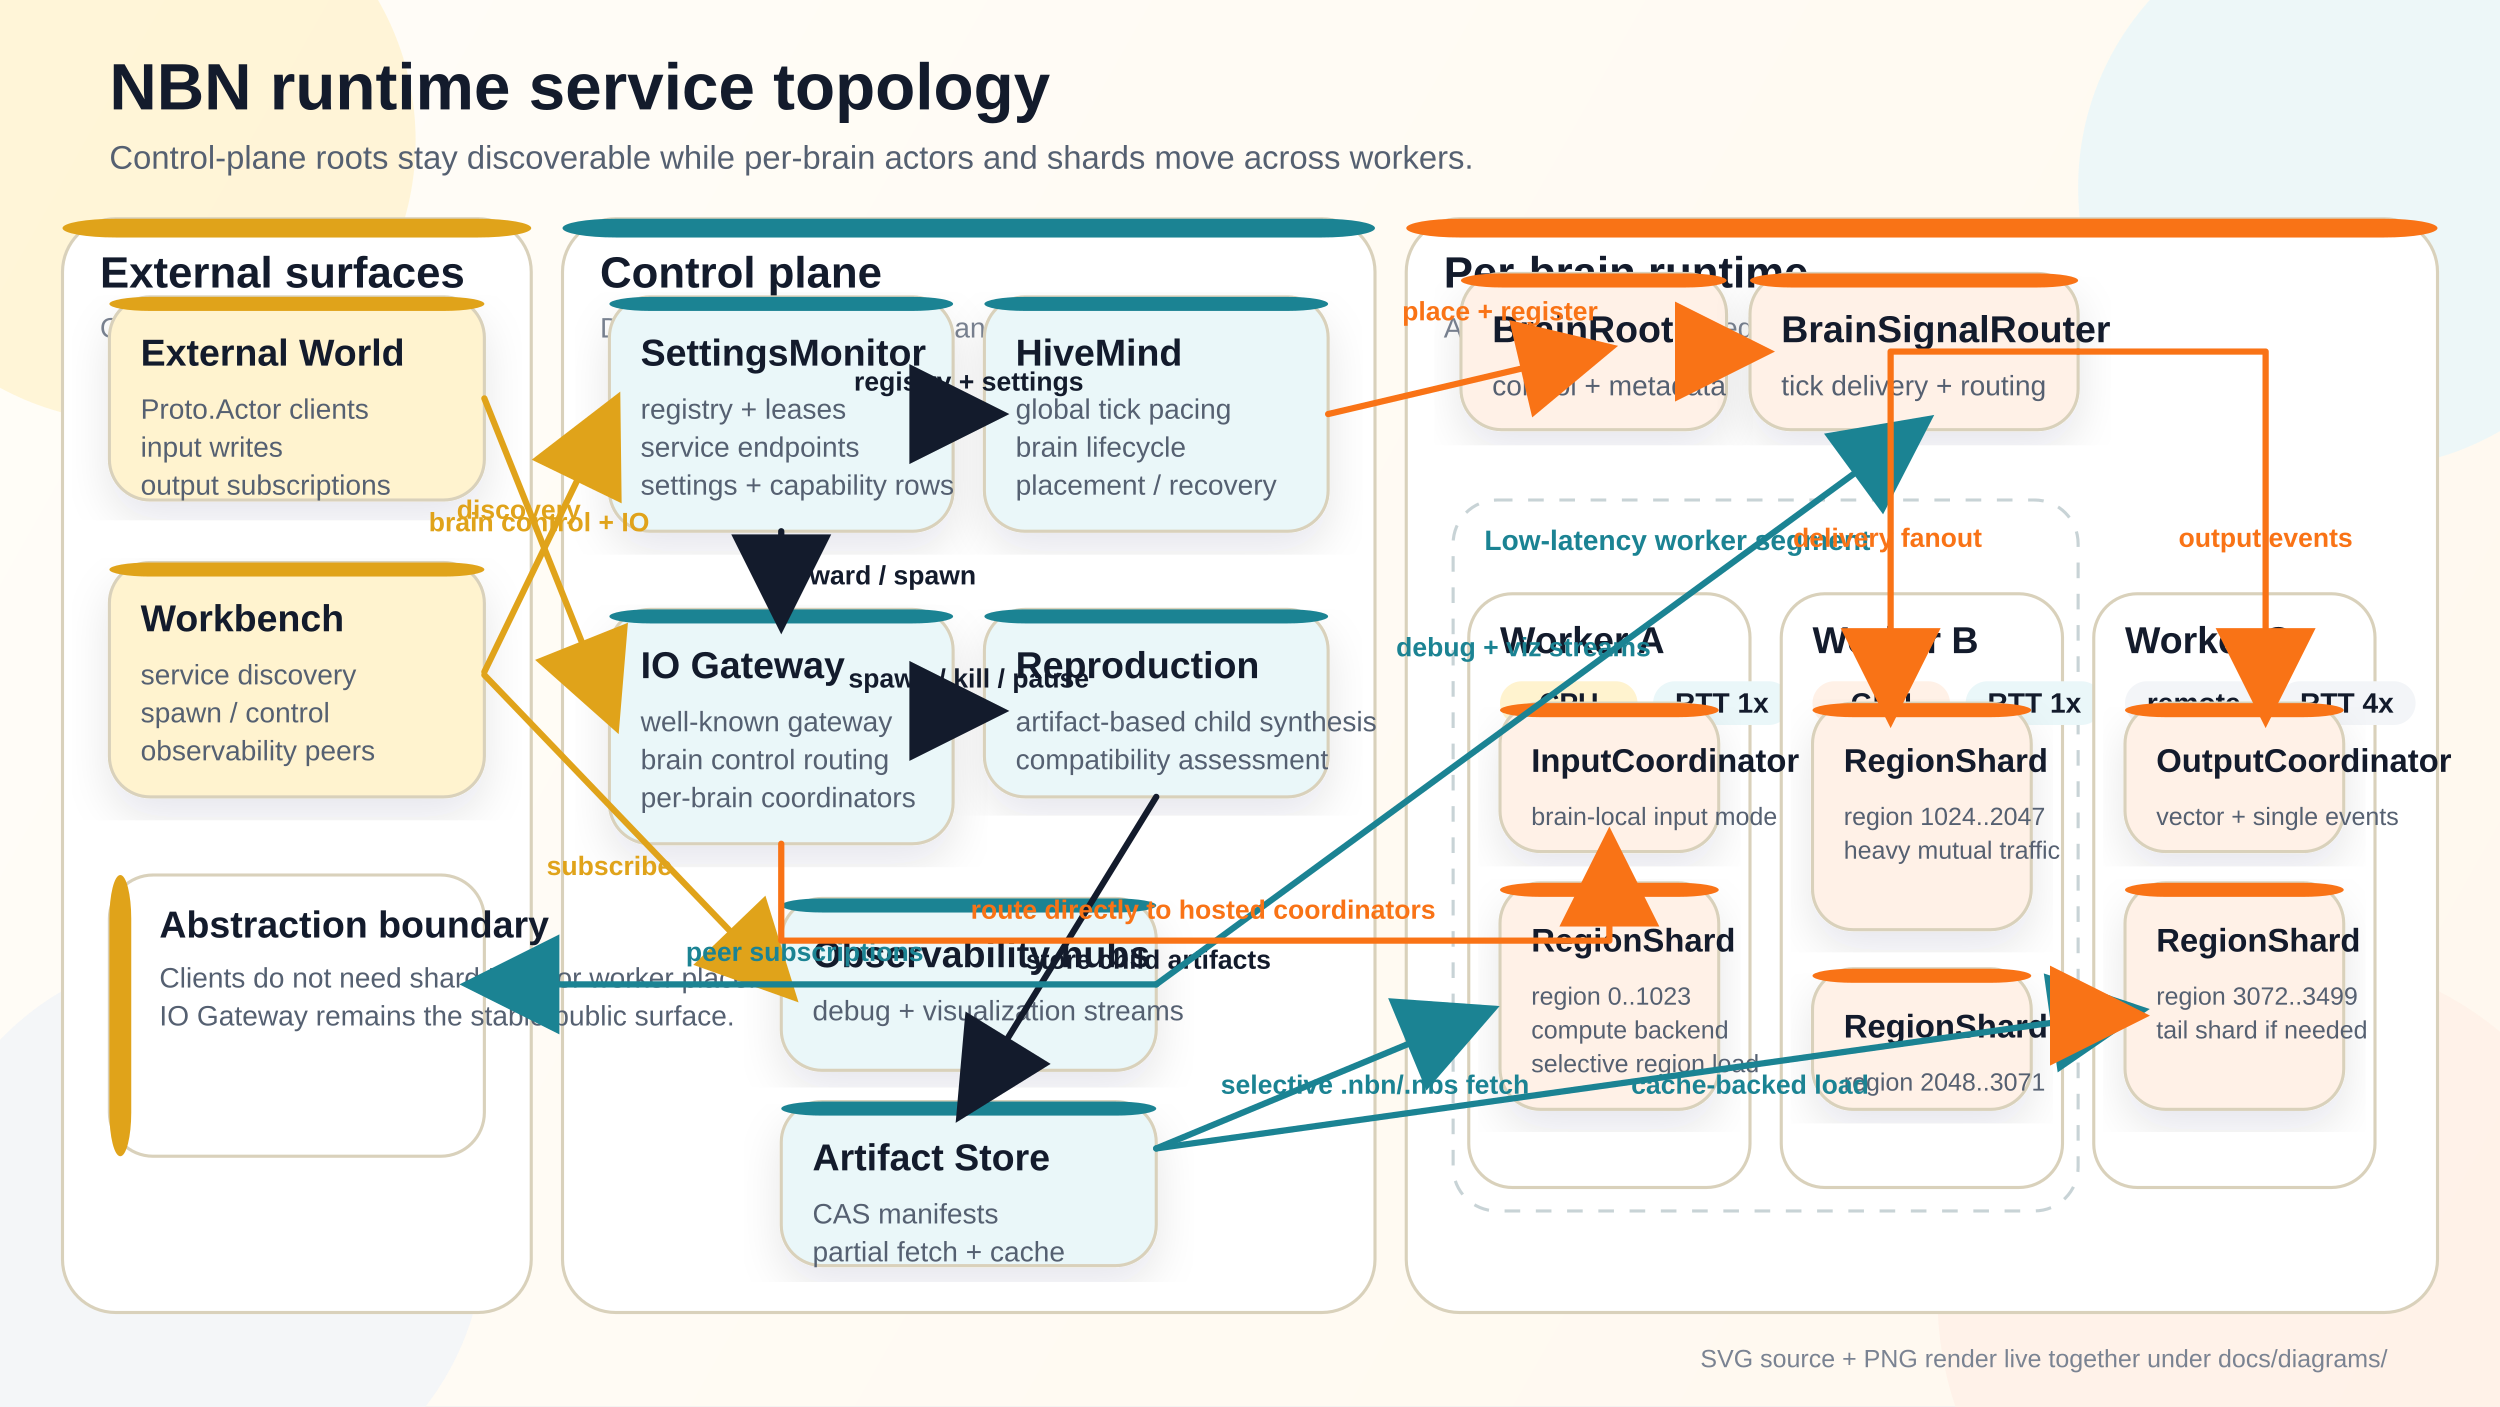
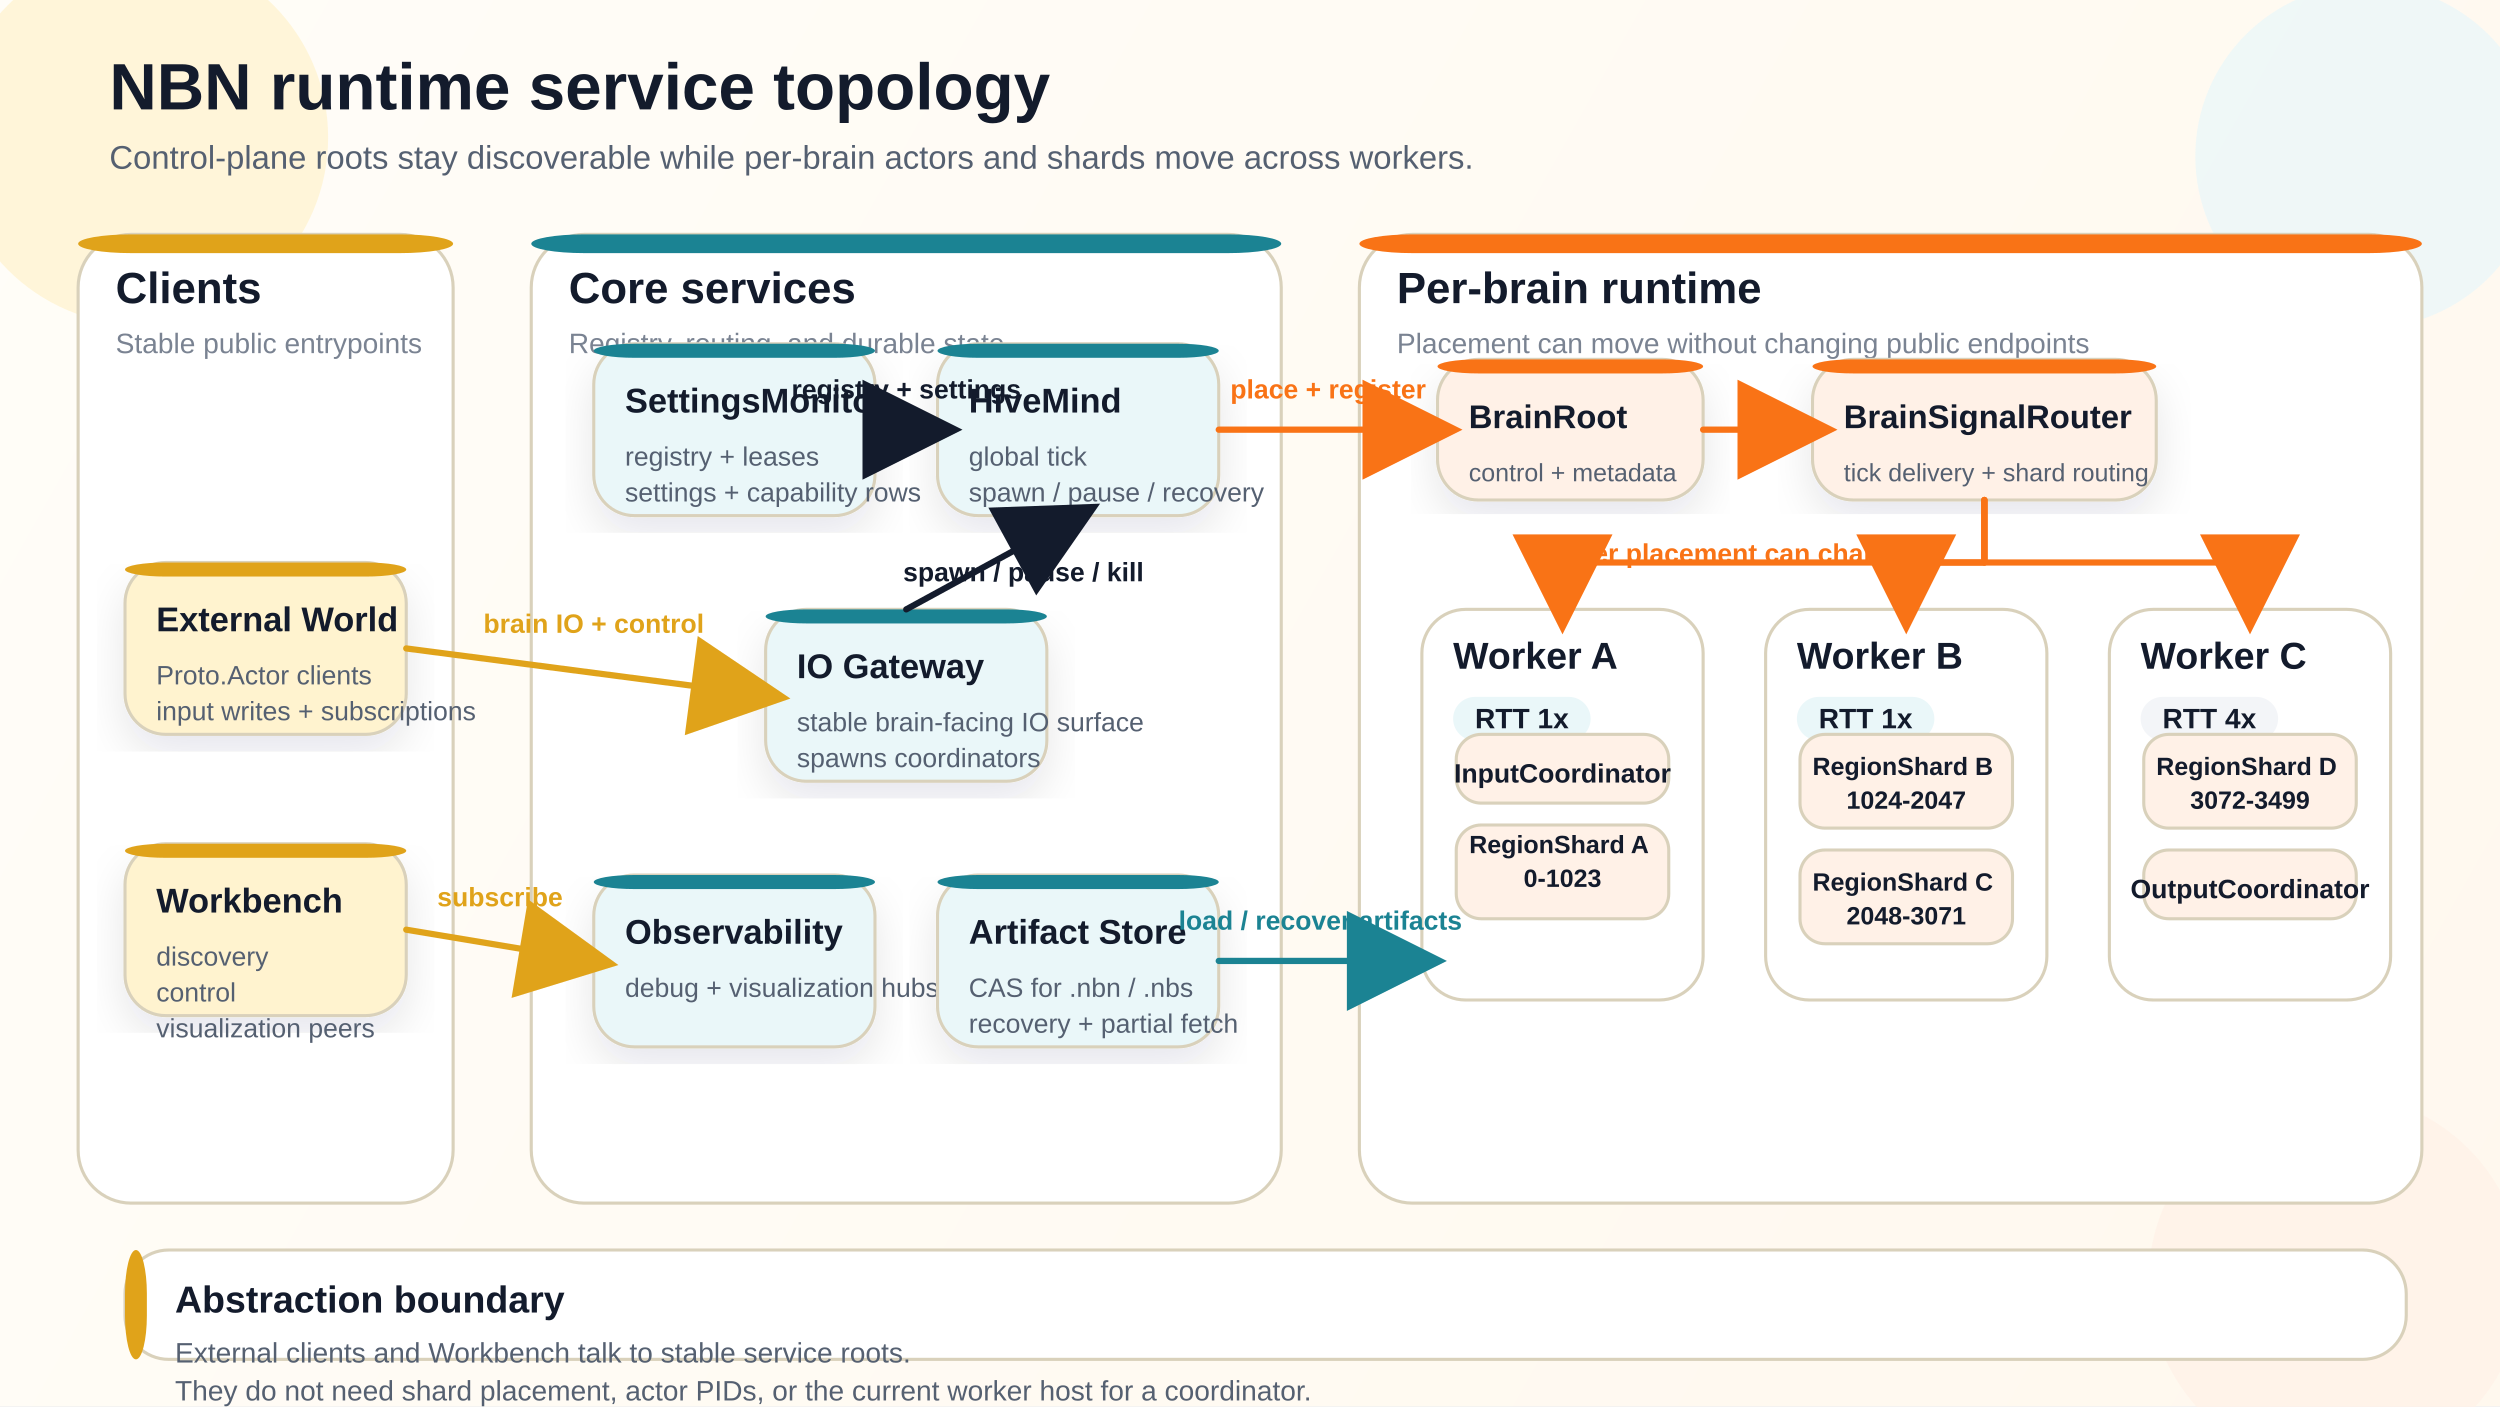
<svg xmlns="http://www.w3.org/2000/svg" width="1600" height="900" viewBox="0 0 1600 900" fill="none">
  <defs>
    <linearGradient id="bg-gradient" x1="0" y1="0" x2="1600" y2="900" gradientUnits="userSpaceOnUse">
      <stop offset="0%" stop-color="#FFFDF8" />
      <stop offset="100%" stop-color="#FFF8EE" />
    </linearGradient>
    <filter id="shadow" x="-10%" y="-10%" width="120%" height="120%">
      <feDropShadow dx="0" dy="12" stdDeviation="14" flood-color="#131B2C" flood-opacity="0.10" />
    </filter>
    <marker id="arrow-ink" markerWidth="16" markerHeight="16" refX="12" refY="8" orient="auto" markerUnits="strokeWidth">
      <path d="M 0 0 L 16 8 L 0 16 z" fill="#131B2C" />
    </marker>
    <marker id="arrow-teal" markerWidth="16" markerHeight="16" refX="12" refY="8" orient="auto" markerUnits="strokeWidth">
      <path d="M 0 0 L 16 8 L 0 16 z" fill="#1B8393" />
    </marker>
    <marker id="arrow-gold" markerWidth="16" markerHeight="16" refX="12" refY="8" orient="auto" markerUnits="strokeWidth">
      <path d="M 0 0 L 16 8 L 0 16 z" fill="#E0A31A" />
    </marker>
    <marker id="arrow-orange" markerWidth="16" markerHeight="16" refX="12" refY="8" orient="auto" markerUnits="strokeWidth">
      <path d="M 0 0 L 16 8 L 0 16 z" fill="#F97316" />
    </marker>
    <marker id="arrow-green" markerWidth="16" markerHeight="16" refX="12" refY="8" orient="auto" markerUnits="strokeWidth">
      <path d="M 0 0 L 16 8 L 0 16 z" fill="#2B8857" />
    </marker>
    <marker id="arrow-red" markerWidth="16" markerHeight="16" refX="12" refY="8" orient="auto" markerUnits="strokeWidth">
      <path d="M 0 0 L 16 8 L 0 16 z" fill="#B94B34" />
    </marker>
  </defs>
  <g>
    <rect x="0" y="0" width="1600" height="900" fill="url(#bg-gradient)" />
-     <circle cx="86" cy="90" r="180" fill="#FFF3CF" opacity="0.8" />
-     <circle cx="1510" cy="120" r="180" fill="#EAF7F9" opacity="0.85" />
-     <circle cx="1460" cy="830" r="220" fill="#FFF1E7" opacity="0.85" />
-     <circle cx="130" cy="790" r="180" fill="#F3F5F8" opacity="0.9" />
+     <circle cx="90" cy="88" r="120" fill="#FFF3CF" opacity="0.75" />
+     <circle cx="1515" cy="100" r="110" fill="#EAF7F9" opacity="0.75" />
+     <circle cx="1495" cy="820" r="120" fill="#FFF1E7" opacity="0.7" />
  </g>
  <g>
    <text x="70" y="70" fill="#131B2C" font-size="42" font-weight="850" font-family="Segoe UI, Helvetica Neue, Arial, sans-serif" text-anchor="start" dominant-baseline="alphabetic">NBN runtime service topology</text>
    <text x="70" y="108" fill="#556071" font-size="21" font-weight="500" font-family="Segoe UI, Helvetica Neue, Arial, sans-serif" text-anchor="start" dominant-baseline="alphabetic">Control-plane roots stay discoverable while per-brain actors and shards move across workers.</text>
  </g>
  <g>
-     <rect x="40" y="140" width="300" height="700" rx="34" fill="white" stroke="#D9D1BB" stroke-width="2" />
-     <rect x="40" y="140" width="300" height="12" rx="34" fill="#E0A31A" />
-     <text x="64" y="184" fill="#131B2C" font-size="28" font-weight="800" font-family="Segoe UI, Helvetica Neue, Arial, sans-serif" text-anchor="start" dominant-baseline="alphabetic">External surfaces</text>
-     <text x="64" y="216" fill="#7A8392" font-size="18" font-weight="500" font-family="Segoe UI, Helvetica Neue, Arial, sans-serif" text-anchor="start" dominant-baseline="alphabetic">Operator and client entrypoints</text>
-   </g>
-   <g>
-     <rect x="360" y="140" width="520" height="700" rx="34" fill="white" stroke="#D9D1BB" stroke-width="2" />
-     <rect x="360" y="140" width="520" height="12" rx="34" fill="#1B8393" />
-     <text x="384" y="184" fill="#131B2C" font-size="28" font-weight="800" font-family="Segoe UI, Helvetica Neue, Arial, sans-serif" text-anchor="start" dominant-baseline="alphabetic">Control plane</text>
-     <text x="384" y="216" fill="#7A8392" font-size="18" font-weight="500" font-family="Segoe UI, Helvetica Neue, Arial, sans-serif" text-anchor="start" dominant-baseline="alphabetic">Discovery, lifecycle, routing, and artifacts</text>
-   </g>
-   <g>
-     <rect x="900" y="140" width="660" height="700" rx="34" fill="white" stroke="#D9D1BB" stroke-width="2" />
-     <rect x="900" y="140" width="660" height="12" rx="34" fill="#F97316" />
-     <text x="924" y="184" fill="#131B2C" font-size="28" font-weight="800" font-family="Segoe UI, Helvetica Neue, Arial, sans-serif" text-anchor="start" dominant-baseline="alphabetic">Per-brain runtime</text>
-     <text x="924" y="216" fill="#7A8392" font-size="18" font-weight="500" font-family="Segoe UI, Helvetica Neue, Arial, sans-serif" text-anchor="start" dominant-baseline="alphabetic">Actors can be co-located or worker-hosted</text>
-   </g>
-   <g>
-     <rect x="70" y="190" width="240" height="130" rx="26" fill="#FFF3CF" stroke="#D9D1BB" stroke-width="2" filter="url(#shadow)" />
-     <rect x="70" y="190" width="240" height="9" rx="26" fill="#E0A31A" />
-     <text x="90" y="234" fill="#131B2C" font-size="24" font-weight="750" font-family="Segoe UI, Helvetica Neue, Arial, sans-serif" text-anchor="start" dominant-baseline="alphabetic">External World</text>
-     <text x="90" y="268" fill="#556071" font-size="18" font-weight="500" font-family="Segoe UI, Helvetica Neue, Arial, sans-serif" text-anchor="start">
-       <tspan x="90" dy="0">Proto.Actor clients</tspan>
-       <tspan x="90" dy="1.35em">input writes</tspan>
-       <tspan x="90" dy="1.35em">output subscriptions</tspan>
-     </text>
-   </g>
-   <g>
-     <rect x="70" y="360" width="240" height="150" rx="26" fill="#FFF3CF" stroke="#D9D1BB" stroke-width="2" filter="url(#shadow)" />
-     <rect x="70" y="360" width="240" height="9" rx="26" fill="#E0A31A" />
-     <text x="90" y="404" fill="#131B2C" font-size="24" font-weight="750" font-family="Segoe UI, Helvetica Neue, Arial, sans-serif" text-anchor="start" dominant-baseline="alphabetic">Workbench</text>
-     <text x="90" y="438" fill="#556071" font-size="18" font-weight="500" font-family="Segoe UI, Helvetica Neue, Arial, sans-serif" text-anchor="start">
-       <tspan x="90" dy="0">service discovery</tspan>
-       <tspan x="90" dy="1.35em">spawn / control</tspan>
-       <tspan x="90" dy="1.35em">observability peers</tspan>
-     </text>
-   </g>
-   <g>
-     <rect x="70" y="560" width="240" height="180" rx="28" fill="white" stroke="#D9D1BB" stroke-width="2" />
-     <rect x="70" y="560" width="14" height="180" rx="28" fill="#E0A31A" />
-     <text x="102" y="600" fill="#131B2C" font-size="24" font-weight="780" font-family="Segoe UI, Helvetica Neue, Arial, sans-serif" text-anchor="start" dominant-baseline="alphabetic">Abstraction boundary</text>
-     <text x="102" y="632" fill="#556071" font-size="18" font-weight="500" font-family="Segoe UI, Helvetica Neue, Arial, sans-serif" text-anchor="start">
-       <tspan x="102" dy="0">Clients do not need shard PIDs or worker placement.</tspan>
-       <tspan x="102" dy="1.35em">IO Gateway remains the stable public surface.</tspan>
-     </text>
-   </g>
-   <g>
-     <rect x="390" y="190" width="220" height="150" rx="26" fill="#EAF7F9" stroke="#D9D1BB" stroke-width="2" filter="url(#shadow)" />
-     <rect x="390" y="190" width="220" height="9" rx="26" fill="#1B8393" />
-     <text x="410" y="234" fill="#131B2C" font-size="24" font-weight="750" font-family="Segoe UI, Helvetica Neue, Arial, sans-serif" text-anchor="start" dominant-baseline="alphabetic">SettingsMonitor</text>
-     <text x="410" y="268" fill="#556071" font-size="18" font-weight="500" font-family="Segoe UI, Helvetica Neue, Arial, sans-serif" text-anchor="start">
-       <tspan x="410" dy="0">registry + leases</tspan>
-       <tspan x="410" dy="1.35em">service endpoints</tspan>
-       <tspan x="410" dy="1.35em">settings + capability rows</tspan>
-     </text>
-   </g>
-   <g>
-     <rect x="630" y="190" width="220" height="150" rx="26" fill="#EAF7F9" stroke="#D9D1BB" stroke-width="2" filter="url(#shadow)" />
-     <rect x="630" y="190" width="220" height="9" rx="26" fill="#1B8393" />
-     <text x="650" y="234" fill="#131B2C" font-size="24" font-weight="750" font-family="Segoe UI, Helvetica Neue, Arial, sans-serif" text-anchor="start" dominant-baseline="alphabetic">HiveMind</text>
-     <text x="650" y="268" fill="#556071" font-size="18" font-weight="500" font-family="Segoe UI, Helvetica Neue, Arial, sans-serif" text-anchor="start">
-       <tspan x="650" dy="0">global tick pacing</tspan>
-       <tspan x="650" dy="1.35em">brain lifecycle</tspan>
-       <tspan x="650" dy="1.35em">placement / recovery</tspan>
-     </text>
-   </g>
-   <g>
-     <rect x="390" y="390" width="220" height="150" rx="26" fill="#EAF7F9" stroke="#D9D1BB" stroke-width="2" filter="url(#shadow)" />
-     <rect x="390" y="390" width="220" height="9" rx="26" fill="#1B8393" />
-     <text x="410" y="434" fill="#131B2C" font-size="24" font-weight="750" font-family="Segoe UI, Helvetica Neue, Arial, sans-serif" text-anchor="start" dominant-baseline="alphabetic">IO Gateway</text>
-     <text x="410" y="468" fill="#556071" font-size="18" font-weight="500" font-family="Segoe UI, Helvetica Neue, Arial, sans-serif" text-anchor="start">
-       <tspan x="410" dy="0">well-known gateway</tspan>
-       <tspan x="410" dy="1.35em">brain control routing</tspan>
-       <tspan x="410" dy="1.35em">per-brain coordinators</tspan>
-     </text>
-   </g>
-   <g>
-     <rect x="630" y="390" width="220" height="120" rx="26" fill="#EAF7F9" stroke="#D9D1BB" stroke-width="2" filter="url(#shadow)" />
-     <rect x="630" y="390" width="220" height="9" rx="26" fill="#1B8393" />
-     <text x="650" y="434" fill="#131B2C" font-size="24" font-weight="750" font-family="Segoe UI, Helvetica Neue, Arial, sans-serif" text-anchor="start" dominant-baseline="alphabetic">Reproduction</text>
-     <text x="650" y="468" fill="#556071" font-size="18" font-weight="500" font-family="Segoe UI, Helvetica Neue, Arial, sans-serif" text-anchor="start">
-       <tspan x="650" dy="0">artifact-based child synthesis</tspan>
-       <tspan x="650" dy="1.35em">compatibility assessment</tspan>
-     </text>
-   </g>
-   <g>
-     <rect x="500" y="575" width="240" height="110" rx="26" fill="#EAF7F9" stroke="#D9D1BB" stroke-width="2" filter="url(#shadow)" />
-     <rect x="500" y="575" width="240" height="9" rx="26" fill="#1B8393" />
-     <text x="520" y="619" fill="#131B2C" font-size="24" font-weight="750" font-family="Segoe UI, Helvetica Neue, Arial, sans-serif" text-anchor="start" dominant-baseline="alphabetic">Observability hubs</text>
-     <text x="520" y="653" fill="#556071" font-size="18" font-weight="500" font-family="Segoe UI, Helvetica Neue, Arial, sans-serif" text-anchor="start">
-       <tspan x="520" dy="0">debug + visualization streams</tspan>
-     </text>
-   </g>
-   <g>
-     <rect x="500" y="705" width="240" height="105" rx="26" fill="#EAF7F9" stroke="#D9D1BB" stroke-width="2" filter="url(#shadow)" />
-     <rect x="500" y="705" width="240" height="9" rx="26" fill="#1B8393" />
-     <text x="520" y="749" fill="#131B2C" font-size="24" font-weight="750" font-family="Segoe UI, Helvetica Neue, Arial, sans-serif" text-anchor="start" dominant-baseline="alphabetic">Artifact Store</text>
-     <text x="520" y="783" fill="#556071" font-size="18" font-weight="500" font-family="Segoe UI, Helvetica Neue, Arial, sans-serif" text-anchor="start">
-       <tspan x="520" dy="0">CAS manifests</tspan>
-       <tspan x="520" dy="1.35em">partial fetch + cache</tspan>
-     </text>
-   </g>
-   <g>
-     <rect x="935" y="175" width="170" height="100" rx="26" fill="#FFF1E7" stroke="#D9D1BB" stroke-width="2" filter="url(#shadow)" />
-     <rect x="935" y="175" width="170" height="9" rx="26" fill="#F97316" />
-     <text x="955" y="219" fill="#131B2C" font-size="24" font-weight="750" font-family="Segoe UI, Helvetica Neue, Arial, sans-serif" text-anchor="start" dominant-baseline="alphabetic">BrainRoot</text>
-     <text x="955" y="253" fill="#556071" font-size="18" font-weight="500" font-family="Segoe UI, Helvetica Neue, Arial, sans-serif" text-anchor="start">
-       <tspan x="955" dy="0">control + metadata</tspan>
-     </text>
-   </g>
-   <g>
-     <rect x="1120" y="175" width="210" height="100" rx="26" fill="#FFF1E7" stroke="#D9D1BB" stroke-width="2" filter="url(#shadow)" />
-     <rect x="1120" y="175" width="210" height="9" rx="26" fill="#F97316" />
-     <text x="1140" y="219" fill="#131B2C" font-size="24" font-weight="750" font-family="Segoe UI, Helvetica Neue, Arial, sans-serif" text-anchor="start" dominant-baseline="alphabetic">BrainSignalRouter</text>
-     <text x="1140" y="253" fill="#556071" font-size="18" font-weight="500" font-family="Segoe UI, Helvetica Neue, Arial, sans-serif" text-anchor="start">
-       <tspan x="1140" dy="0">tick delivery + routing</tspan>
-     </text>
-   </g>
-   <rect x="930" y="320" width="400" height="455" rx="28" fill="none" stroke="#C8D3D6" stroke-width="2" stroke-dasharray="10 10" />
-   <text x="950" y="352" fill="#1B8393" font-size="18" font-weight="700" font-family="Segoe UI, Helvetica Neue, Arial, sans-serif" text-anchor="start" dominant-baseline="alphabetic">Low-latency worker segment</text>
-   <g>
-     <rect x="940" y="380" width="180" height="380" rx="28" fill="white" stroke="#D9D1BB" stroke-width="2" />
-     <text x="960" y="418" fill="#131B2C" font-size="24" font-weight="800" font-family="Segoe UI, Helvetica Neue, Arial, sans-serif" text-anchor="start" dominant-baseline="alphabetic">Worker A</text>
+     <rect x="50" y="150" width="240" height="620" rx="34" fill="white" stroke="#D9D1BB" stroke-width="2" />
+     <rect x="50" y="150" width="240" height="12" rx="34" fill="#E0A31A" />
+     <text x="74" y="194" fill="#131B2C" font-size="28" font-weight="800" font-family="Segoe UI, Helvetica Neue, Arial, sans-serif" text-anchor="start" dominant-baseline="alphabetic">Clients</text>
+     <text x="74" y="226" fill="#7A8392" font-size="18" font-weight="500" font-family="Segoe UI, Helvetica Neue, Arial, sans-serif" text-anchor="start" dominant-baseline="alphabetic">Stable public entrypoints</text>
+   </g>
+   <g>
+     <rect x="340" y="150" width="480" height="620" rx="34" fill="white" stroke="#D9D1BB" stroke-width="2" />
+     <rect x="340" y="150" width="480" height="12" rx="34" fill="#1B8393" />
+     <text x="364" y="194" fill="#131B2C" font-size="28" font-weight="800" font-family="Segoe UI, Helvetica Neue, Arial, sans-serif" text-anchor="start" dominant-baseline="alphabetic">Core services</text>
+     <text x="364" y="226" fill="#7A8392" font-size="18" font-weight="500" font-family="Segoe UI, Helvetica Neue, Arial, sans-serif" text-anchor="start" dominant-baseline="alphabetic">Registry, routing, and durable state</text>
+   </g>
+   <g>
+     <rect x="870" y="150" width="680" height="620" rx="34" fill="white" stroke="#D9D1BB" stroke-width="2" />
+     <rect x="870" y="150" width="680" height="12" rx="34" fill="#F97316" />
+     <text x="894" y="194" fill="#131B2C" font-size="28" font-weight="800" font-family="Segoe UI, Helvetica Neue, Arial, sans-serif" text-anchor="start" dominant-baseline="alphabetic">Per-brain runtime</text>
+     <text x="894" y="226" fill="#7A8392" font-size="18" font-weight="500" font-family="Segoe UI, Helvetica Neue, Arial, sans-serif" text-anchor="start" dominant-baseline="alphabetic">Placement can move without changing public endpoints</text>
+   </g>
+   <g>
+     <rect x="80" y="360" width="180" height="110" rx="26" fill="#FFF3CF" stroke="#D9D1BB" stroke-width="2" filter="url(#shadow)" />
+     <rect x="80" y="360" width="180" height="9" rx="26" fill="#E0A31A" />
+     <text x="100" y="404" fill="#131B2C" font-size="22" font-weight="750" font-family="Segoe UI, Helvetica Neue, Arial, sans-serif" text-anchor="start" dominant-baseline="alphabetic">External World</text>
+     <text x="100" y="438" fill="#556071" font-size="17" font-weight="500" font-family="Segoe UI, Helvetica Neue, Arial, sans-serif" text-anchor="start">
+       <tspan x="100" dy="0">Proto.Actor clients</tspan>
+       <tspan x="100" dy="1.35em">input writes + subscriptions</tspan>
+     </text>
+   </g>
+   <g>
+     <rect x="80" y="540" width="180" height="110" rx="26" fill="#FFF3CF" stroke="#D9D1BB" stroke-width="2" filter="url(#shadow)" />
+     <rect x="80" y="540" width="180" height="9" rx="26" fill="#E0A31A" />
+     <text x="100" y="584" fill="#131B2C" font-size="22" font-weight="750" font-family="Segoe UI, Helvetica Neue, Arial, sans-serif" text-anchor="start" dominant-baseline="alphabetic">Workbench</text>
+     <text x="100" y="618" fill="#556071" font-size="17" font-weight="500" font-family="Segoe UI, Helvetica Neue, Arial, sans-serif" text-anchor="start">
+       <tspan x="100" dy="0">discovery</tspan>
+       <tspan x="100" dy="1.35em">control</tspan>
+       <tspan x="100" dy="1.35em">visualization peers</tspan>
+     </text>
+   </g>
+   <g>
+     <rect x="380" y="220" width="180" height="110" rx="26" fill="#EAF7F9" stroke="#D9D1BB" stroke-width="2" filter="url(#shadow)" />
+     <rect x="380" y="220" width="180" height="9" rx="26" fill="#1B8393" />
+     <text x="400" y="264" fill="#131B2C" font-size="22" font-weight="750" font-family="Segoe UI, Helvetica Neue, Arial, sans-serif" text-anchor="start" dominant-baseline="alphabetic">SettingsMonitor</text>
+     <text x="400" y="298" fill="#556071" font-size="17" font-weight="500" font-family="Segoe UI, Helvetica Neue, Arial, sans-serif" text-anchor="start">
+       <tspan x="400" dy="0">registry + leases</tspan>
+       <tspan x="400" dy="1.35em">settings + capability rows</tspan>
+     </text>
+   </g>
+   <g>
+     <rect x="600" y="220" width="180" height="110" rx="26" fill="#EAF7F9" stroke="#D9D1BB" stroke-width="2" filter="url(#shadow)" />
+     <rect x="600" y="220" width="180" height="9" rx="26" fill="#1B8393" />
+     <text x="620" y="264" fill="#131B2C" font-size="22" font-weight="750" font-family="Segoe UI, Helvetica Neue, Arial, sans-serif" text-anchor="start" dominant-baseline="alphabetic">HiveMind</text>
+     <text x="620" y="298" fill="#556071" font-size="17" font-weight="500" font-family="Segoe UI, Helvetica Neue, Arial, sans-serif" text-anchor="start">
+       <tspan x="620" dy="0">global tick</tspan>
+       <tspan x="620" dy="1.35em">spawn / pause / recovery</tspan>
+     </text>
+   </g>
+   <g>
+     <rect x="490" y="390" width="180" height="110" rx="26" fill="#EAF7F9" stroke="#D9D1BB" stroke-width="2" filter="url(#shadow)" />
+     <rect x="490" y="390" width="180" height="9" rx="26" fill="#1B8393" />
+     <text x="510" y="434" fill="#131B2C" font-size="22" font-weight="750" font-family="Segoe UI, Helvetica Neue, Arial, sans-serif" text-anchor="start" dominant-baseline="alphabetic">IO Gateway</text>
+     <text x="510" y="468" fill="#556071" font-size="17" font-weight="500" font-family="Segoe UI, Helvetica Neue, Arial, sans-serif" text-anchor="start">
+       <tspan x="510" dy="0">stable brain-facing IO surface</tspan>
+       <tspan x="510" dy="1.35em">spawns coordinators</tspan>
+     </text>
+   </g>
+   <g>
+     <rect x="380" y="560" width="180" height="110" rx="26" fill="#EAF7F9" stroke="#D9D1BB" stroke-width="2" filter="url(#shadow)" />
+     <rect x="380" y="560" width="180" height="9" rx="26" fill="#1B8393" />
+     <text x="400" y="604" fill="#131B2C" font-size="22" font-weight="750" font-family="Segoe UI, Helvetica Neue, Arial, sans-serif" text-anchor="start" dominant-baseline="alphabetic">Observability</text>
+     <text x="400" y="638" fill="#556071" font-size="17" font-weight="500" font-family="Segoe UI, Helvetica Neue, Arial, sans-serif" text-anchor="start">
+       <tspan x="400" dy="0">debug + visualization hubs</tspan>
+     </text>
+   </g>
+   <g>
+     <rect x="600" y="560" width="180" height="110" rx="26" fill="#EAF7F9" stroke="#D9D1BB" stroke-width="2" filter="url(#shadow)" />
+     <rect x="600" y="560" width="180" height="9" rx="26" fill="#1B8393" />
+     <text x="620" y="604" fill="#131B2C" font-size="22" font-weight="750" font-family="Segoe UI, Helvetica Neue, Arial, sans-serif" text-anchor="start" dominant-baseline="alphabetic">Artifact Store</text>
+     <text x="620" y="638" fill="#556071" font-size="17" font-weight="500" font-family="Segoe UI, Helvetica Neue, Arial, sans-serif" text-anchor="start">
+       <tspan x="620" dy="0">CAS for .nbn / .nbs</tspan>
+       <tspan x="620" dy="1.35em">recovery + partial fetch</tspan>
+     </text>
+   </g>
+   <g>
+     <rect x="920" y="230" width="170" height="90" rx="26" fill="#FFF1E7" stroke="#D9D1BB" stroke-width="2" filter="url(#shadow)" />
+     <rect x="920" y="230" width="170" height="9" rx="26" fill="#F97316" />
+     <text x="940" y="274" fill="#131B2C" font-size="21" font-weight="750" font-family="Segoe UI, Helvetica Neue, Arial, sans-serif" text-anchor="start" dominant-baseline="alphabetic">BrainRoot</text>
+     <text x="940" y="308" fill="#556071" font-size="16" font-weight="500" font-family="Segoe UI, Helvetica Neue, Arial, sans-serif" text-anchor="start">
+       <tspan x="940" dy="0">control + metadata</tspan>
+     </text>
+   </g>
+   <g>
+     <rect x="1160" y="230" width="220" height="90" rx="26" fill="#FFF1E7" stroke="#D9D1BB" stroke-width="2" filter="url(#shadow)" />
+     <rect x="1160" y="230" width="220" height="9" rx="26" fill="#F97316" />
+     <text x="1180" y="274" fill="#131B2C" font-size="21" font-weight="750" font-family="Segoe UI, Helvetica Neue, Arial, sans-serif" text-anchor="start" dominant-baseline="alphabetic">BrainSignalRouter</text>
+     <text x="1180" y="308" fill="#556071" font-size="16" font-weight="500" font-family="Segoe UI, Helvetica Neue, Arial, sans-serif" text-anchor="start">
+       <tspan x="1180" dy="0">tick delivery + shard routing</tspan>
+     </text>
+   </g>
+   <g>
+     <rect x="910" y="390" width="180" height="250" rx="28" fill="white" stroke="#D9D1BB" stroke-width="2" />
+     <text x="930" y="428" fill="#131B2C" font-size="24" font-weight="800" font-family="Segoe UI, Helvetica Neue, Arial, sans-serif" text-anchor="start" dominant-baseline="alphabetic">Worker A</text>
    <g>
-       <rect x="960" y="436" width="88" height="28" rx="14.0" fill="#FFF3CF" />
-       <text x="1004" y="451" fill="#131B2C" font-size="18" font-weight="700" font-family="Segoe UI, Helvetica Neue, Arial, sans-serif" text-anchor="middle" dominant-baseline="middle">CPU</text>
+       <rect x="930" y="446" width="88" height="28" rx="14.0" fill="#EAF7F9" />
+       <text x="974" y="461" fill="#131B2C" font-size="18" font-weight="700" font-family="Segoe UI, Helvetica Neue, Arial, sans-serif" text-anchor="middle" dominant-baseline="middle">RTT 1x</text>
    </g>
+   </g>
+   <g>
+     <rect x="1130" y="390" width="180" height="250" rx="28" fill="white" stroke="#D9D1BB" stroke-width="2" />
+     <text x="1150" y="428" fill="#131B2C" font-size="24" font-weight="800" font-family="Segoe UI, Helvetica Neue, Arial, sans-serif" text-anchor="start" dominant-baseline="alphabetic">Worker B</text>
    <g>
-       <rect x="1058" y="436" width="88" height="28" rx="14.0" fill="#EAF7F9" />
-       <text x="1102" y="451" fill="#131B2C" font-size="18" font-weight="700" font-family="Segoe UI, Helvetica Neue, Arial, sans-serif" text-anchor="middle" dominant-baseline="middle">RTT 1x</text>
+       <rect x="1150" y="446" width="88" height="28" rx="14.0" fill="#EAF7F9" />
+       <text x="1194" y="461" fill="#131B2C" font-size="18" font-weight="700" font-family="Segoe UI, Helvetica Neue, Arial, sans-serif" text-anchor="middle" dominant-baseline="middle">RTT 1x</text>
    </g>
  </g>
  <g>
-     <rect x="1140" y="380" width="180" height="380" rx="28" fill="white" stroke="#D9D1BB" stroke-width="2" />
-     <text x="1160" y="418" fill="#131B2C" font-size="24" font-weight="800" font-family="Segoe UI, Helvetica Neue, Arial, sans-serif" text-anchor="start" dominant-baseline="alphabetic">Worker B</text>
+     <rect x="1350" y="390" width="180" height="250" rx="28" fill="white" stroke="#D9D1BB" stroke-width="2" />
+     <text x="1370" y="428" fill="#131B2C" font-size="24" font-weight="800" font-family="Segoe UI, Helvetica Neue, Arial, sans-serif" text-anchor="start" dominant-baseline="alphabetic">Worker C</text>
    <g>
-       <rect x="1160" y="436" width="88" height="28" rx="14.0" fill="#FFF1E7" />
-       <text x="1204" y="451" fill="#131B2C" font-size="18" font-weight="700" font-family="Segoe UI, Helvetica Neue, Arial, sans-serif" text-anchor="middle" dominant-baseline="middle">GPU</text>
+       <rect x="1370" y="446" width="88" height="28" rx="14.0" fill="#F3F5F8" />
+       <text x="1414" y="461" fill="#131B2C" font-size="18" font-weight="700" font-family="Segoe UI, Helvetica Neue, Arial, sans-serif" text-anchor="middle" dominant-baseline="middle">RTT 4x</text>
    </g>
-     <g>
-       <rect x="1258" y="436" width="88" height="28" rx="14.0" fill="#EAF7F9" />
-       <text x="1302" y="451" fill="#131B2C" font-size="18" font-weight="700" font-family="Segoe UI, Helvetica Neue, Arial, sans-serif" text-anchor="middle" dominant-baseline="middle">RTT 1x</text>
-     </g>
-   </g>
-   <g>
-     <rect x="1340" y="380" width="180" height="380" rx="28" fill="white" stroke="#D9D1BB" stroke-width="2" />
-     <text x="1360" y="418" fill="#131B2C" font-size="24" font-weight="800" font-family="Segoe UI, Helvetica Neue, Arial, sans-serif" text-anchor="start" dominant-baseline="alphabetic">Worker C</text>
-     <g>
-       <rect x="1360" y="436" width="88" height="28" rx="14.0" fill="#F3F5F8" />
-       <text x="1404" y="451" fill="#131B2C" font-size="18" font-weight="700" font-family="Segoe UI, Helvetica Neue, Arial, sans-serif" text-anchor="middle" dominant-baseline="middle">remote</text>
-     </g>
-     <g>
-       <rect x="1458" y="436" width="88" height="28" rx="14.0" fill="#F3F5F8" />
-       <text x="1502" y="451" fill="#131B2C" font-size="18" font-weight="700" font-family="Segoe UI, Helvetica Neue, Arial, sans-serif" text-anchor="middle" dominant-baseline="middle">RTT 4x</text>
-     </g>
-   </g>
-   <g>
-     <rect x="960" y="450" width="140" height="95" rx="26" fill="#FFF1E7" stroke="#D9D1BB" stroke-width="2" filter="url(#shadow)" />
-     <rect x="960" y="450" width="140" height="9" rx="26" fill="#F97316" />
-     <text x="980" y="494" fill="#131B2C" font-size="21" font-weight="750" font-family="Segoe UI, Helvetica Neue, Arial, sans-serif" text-anchor="start" dominant-baseline="alphabetic">InputCoordinator</text>
-     <text x="980" y="528" fill="#556071" font-size="16" font-weight="500" font-family="Segoe UI, Helvetica Neue, Arial, sans-serif" text-anchor="start">
-       <tspan x="980" dy="0">brain-local input mode</tspan>
-     </text>
-   </g>
-   <g>
-     <rect x="960" y="565" width="140" height="145" rx="26" fill="#FFF1E7" stroke="#D9D1BB" stroke-width="2" filter="url(#shadow)" />
-     <rect x="960" y="565" width="140" height="9" rx="26" fill="#F97316" />
-     <text x="980" y="609" fill="#131B2C" font-size="21" font-weight="750" font-family="Segoe UI, Helvetica Neue, Arial, sans-serif" text-anchor="start" dominant-baseline="alphabetic">RegionShard</text>
-     <text x="980" y="643" fill="#556071" font-size="16" font-weight="500" font-family="Segoe UI, Helvetica Neue, Arial, sans-serif" text-anchor="start">
-       <tspan x="980" dy="0">region 0..1023</tspan>
-       <tspan x="980" dy="1.35em">compute backend</tspan>
-       <tspan x="980" dy="1.35em">selective region load</tspan>
-     </text>
-   </g>
-   <g>
-     <rect x="1160" y="450" width="140" height="145" rx="26" fill="#FFF1E7" stroke="#D9D1BB" stroke-width="2" filter="url(#shadow)" />
-     <rect x="1160" y="450" width="140" height="9" rx="26" fill="#F97316" />
-     <text x="1180" y="494" fill="#131B2C" font-size="21" font-weight="750" font-family="Segoe UI, Helvetica Neue, Arial, sans-serif" text-anchor="start" dominant-baseline="alphabetic">RegionShard</text>
-     <text x="1180" y="528" fill="#556071" font-size="16" font-weight="500" font-family="Segoe UI, Helvetica Neue, Arial, sans-serif" text-anchor="start">
-       <tspan x="1180" dy="0">region 1024..2047</tspan>
-       <tspan x="1180" dy="1.35em">heavy mutual traffic</tspan>
-     </text>
-   </g>
-   <g>
-     <rect x="1160" y="620" width="140" height="90" rx="26" fill="#FFF1E7" stroke="#D9D1BB" stroke-width="2" filter="url(#shadow)" />
-     <rect x="1160" y="620" width="140" height="9" rx="26" fill="#F97316" />
-     <text x="1180" y="664" fill="#131B2C" font-size="21" font-weight="750" font-family="Segoe UI, Helvetica Neue, Arial, sans-serif" text-anchor="start" dominant-baseline="alphabetic">RegionShard</text>
-     <text x="1180" y="698" fill="#556071" font-size="16" font-weight="500" font-family="Segoe UI, Helvetica Neue, Arial, sans-serif" text-anchor="start">
-       <tspan x="1180" dy="0">region 2048..3071</tspan>
-     </text>
-   </g>
-   <g>
-     <rect x="1360" y="450" width="140" height="95" rx="26" fill="#FFF1E7" stroke="#D9D1BB" stroke-width="2" filter="url(#shadow)" />
-     <rect x="1360" y="450" width="140" height="9" rx="26" fill="#F97316" />
-     <text x="1380" y="494" fill="#131B2C" font-size="21" font-weight="750" font-family="Segoe UI, Helvetica Neue, Arial, sans-serif" text-anchor="start" dominant-baseline="alphabetic">OutputCoordinator</text>
-     <text x="1380" y="528" fill="#556071" font-size="16" font-weight="500" font-family="Segoe UI, Helvetica Neue, Arial, sans-serif" text-anchor="start">
-       <tspan x="1380" dy="0">vector + single events</tspan>
-     </text>
-   </g>
-   <g>
-     <rect x="1360" y="565" width="140" height="145" rx="26" fill="#FFF1E7" stroke="#D9D1BB" stroke-width="2" filter="url(#shadow)" />
-     <rect x="1360" y="565" width="140" height="9" rx="26" fill="#F97316" />
-     <text x="1380" y="609" fill="#131B2C" font-size="21" font-weight="750" font-family="Segoe UI, Helvetica Neue, Arial, sans-serif" text-anchor="start" dominant-baseline="alphabetic">RegionShard</text>
-     <text x="1380" y="643" fill="#556071" font-size="16" font-weight="500" font-family="Segoe UI, Helvetica Neue, Arial, sans-serif" text-anchor="start">
-       <tspan x="1380" dy="0">region 3072..3499</tspan>
-       <tspan x="1380" dy="1.35em">tail shard if needed</tspan>
-     </text>
-   </g>
-   <g>
-     <line x1="310" y1="255" x2="390" y2="455" stroke="#E0A31A" stroke-width="4" stroke-linecap="round" marker-end="url(#arrow-gold)" />
-     <text x="345" y="340" fill="#E0A31A" font-size="17" font-weight="700" font-family="Segoe UI, Helvetica Neue, Arial, sans-serif" text-anchor="middle" dominant-baseline="alphabetic">brain control + IO</text>
-   </g>
-   <g>
-     <line x1="310" y1="430" x2="390" y2="265" stroke="#E0A31A" stroke-width="4" stroke-linecap="round" marker-end="url(#arrow-gold)" />
-     <text x="332" y="332" fill="#E0A31A" font-size="17" font-weight="700" font-family="Segoe UI, Helvetica Neue, Arial, sans-serif" text-anchor="middle" dominant-baseline="alphabetic">discovery</text>
-   </g>
-   <g>
-     <line x1="310" y1="432" x2="500" y2="630" stroke="#E0A31A" stroke-width="4" stroke-linecap="round" marker-end="url(#arrow-gold)" />
-     <text x="390" y="560" fill="#E0A31A" font-size="17" font-weight="700" font-family="Segoe UI, Helvetica Neue, Arial, sans-serif" text-anchor="middle" dominant-baseline="alphabetic">subscribe</text>
-   </g>
-   <g>
-     <line x1="610" y1="265" x2="630" y2="265" stroke="#131B2C" stroke-width="4" stroke-linecap="round" marker-end="url(#arrow-ink)" />
-     <text x="620" y="250" fill="#131B2C" font-size="17" font-weight="700" font-family="Segoe UI, Helvetica Neue, Arial, sans-serif" text-anchor="middle" dominant-baseline="alphabetic">registry + settings</text>
-   </g>
-   <g>
-     <line x1="500" y1="340" x2="500" y2="390" stroke="#131B2C" stroke-width="4" stroke-linecap="round" marker-end="url(#arrow-ink)" />
-     <text x="560" y="374" fill="#131B2C" font-size="17" font-weight="700" font-family="Segoe UI, Helvetica Neue, Arial, sans-serif" text-anchor="middle" dominant-baseline="alphabetic">forward / spawn</text>
-   </g>
-   <g>
-     <line x1="610" y1="455" x2="630" y2="455" stroke="#131B2C" stroke-width="4" stroke-linecap="round" marker-end="url(#arrow-ink)" />
-     <text x="620" y="440" fill="#131B2C" font-size="17" font-weight="700" font-family="Segoe UI, Helvetica Neue, Arial, sans-serif" text-anchor="middle" dominant-baseline="alphabetic">spawn / kill / pause</text>
-   </g>
-   <g>
-     <line x1="740" y1="510" x2="620" y2="705" stroke="#131B2C" stroke-width="4" stroke-linecap="round" marker-end="url(#arrow-ink)" />
-     <text x="735" y="620" fill="#131B2C" font-size="17" font-weight="700" font-family="Segoe UI, Helvetica Neue, Arial, sans-serif" text-anchor="middle" dominant-baseline="alphabetic">store child artifacts</text>
-   </g>
-   <g>
-     <line x1="740" y1="735" x2="945" y2="650" stroke="#1B8393" stroke-width="4" stroke-linecap="round" marker-end="url(#arrow-teal)" />
-     <text x="880" y="700" fill="#1B8393" font-size="17" font-weight="700" font-family="Segoe UI, Helvetica Neue, Arial, sans-serif" text-anchor="middle" dominant-baseline="alphabetic">selective .nbn/.nbs fetch</text>
-   </g>
-   <g>
-     <line x1="740" y1="735" x2="1360" y2="648" stroke="#1B8393" stroke-width="4" stroke-linecap="round" marker-end="url(#arrow-teal)" />
-     <text x="1120" y="700" fill="#1B8393" font-size="17" font-weight="700" font-family="Segoe UI, Helvetica Neue, Arial, sans-serif" text-anchor="middle" dominant-baseline="alphabetic">cache-backed load</text>
-   </g>
-   <g>
-     <line x1="740" y1="630" x2="310" y2="630" stroke="#1B8393" stroke-width="4" stroke-linecap="round" marker-end="url(#arrow-teal)" />
-     <text x="515" y="615" fill="#1B8393" font-size="17" font-weight="700" font-family="Segoe UI, Helvetica Neue, Arial, sans-serif" text-anchor="middle" dominant-baseline="alphabetic">peer subscriptions</text>
-   </g>
-   <g>
-     <line x1="740" y1="630" x2="1225" y2="275" stroke="#1B8393" stroke-width="4" stroke-linecap="round" marker-end="url(#arrow-teal)" />
-     <text x="975" y="420" fill="#1B8393" font-size="17" font-weight="700" font-family="Segoe UI, Helvetica Neue, Arial, sans-serif" text-anchor="middle" dominant-baseline="alphabetic">debug + viz streams</text>
-   </g>
-   <g>
-     <line x1="850" y1="265" x2="1020" y2="225" stroke="#F97316" stroke-width="4" stroke-linecap="round" marker-end="url(#arrow-orange)" />
-     <text x="960" y="205" fill="#F97316" font-size="17" font-weight="700" font-family="Segoe UI, Helvetica Neue, Arial, sans-serif" text-anchor="middle" dominant-baseline="alphabetic">place + register</text>
-   </g>
-   <g>
-     <line x1="1110" y1="225" x2="1120" y2="225" stroke="#F97316" stroke-width="4" stroke-linecap="round" marker-end="url(#arrow-orange)" />
-   </g>
-   <g>
-     <polyline points="500,540 500,602 1030,602 1030,545" fill="none" stroke="#F97316" stroke-width="4" stroke-linecap="round" stroke-linejoin="round" marker-end="url(#arrow-orange)" />
-     <text x="770" y="588" fill="#F97316" font-size="17" font-weight="700" font-family="Segoe UI, Helvetica Neue, Arial, sans-serif" text-anchor="middle" dominant-baseline="alphabetic">route directly to hosted coordinators</text>
-   </g>
-   <g>
-     <polyline points="1330,225 1450,225 1450,450" fill="none" stroke="#F97316" stroke-width="4" stroke-linecap="round" stroke-linejoin="round" marker-end="url(#arrow-orange)" />
-     <text x="1450" y="350" fill="#F97316" font-size="17" font-weight="700" font-family="Segoe UI, Helvetica Neue, Arial, sans-serif" text-anchor="middle" dominant-baseline="alphabetic">output events</text>
-   </g>
-   <g>
-     <polyline points="1330,225 1210,225 1210,450" fill="none" stroke="#F97316" stroke-width="4" stroke-linecap="round" stroke-linejoin="round" marker-end="url(#arrow-orange)" />
-     <text x="1208" y="350" fill="#F97316" font-size="17" font-weight="700" font-family="Segoe UI, Helvetica Neue, Arial, sans-serif" text-anchor="middle" dominant-baseline="alphabetic">delivery fanout</text>
-   </g>
-   <g>
-     <line x1="1320" y1="650" x2="1360" y2="650" stroke="#F97316" stroke-width="4" stroke-linecap="round" marker-end="url(#arrow-orange)" />
-   </g>
-   <text x="1528" y="875" fill="#7A8392" font-size="16" font-weight="500" font-family="Segoe UI, Helvetica Neue, Arial, sans-serif" text-anchor="end" dominant-baseline="alphabetic">SVG source + PNG render live together under docs/diagrams/</text>
+   </g>
+   <rect x="932" y="470" width="136" height="44" rx="16" fill="#FFF1E7" stroke="#D9D1BB" stroke-width="2" />
+   <rect x="932" y="528" width="136" height="60" rx="16" fill="#FFF1E7" stroke="#D9D1BB" stroke-width="2" />
+   <rect x="1152" y="470" width="136" height="60" rx="16" fill="#FFF1E7" stroke="#D9D1BB" stroke-width="2" />
+   <rect x="1152" y="544" width="136" height="60" rx="16" fill="#FFF1E7" stroke="#D9D1BB" stroke-width="2" />
+   <rect x="1372" y="470" width="136" height="60" rx="16" fill="#FFF1E7" stroke="#D9D1BB" stroke-width="2" />
+   <rect x="1372" y="544" width="136" height="44" rx="16" fill="#FFF1E7" stroke="#D9D1BB" stroke-width="2" />
+   <text x="1000" y="496" fill="#131B2C" font-size="17" font-weight="700" font-family="Segoe UI, Helvetica Neue, Arial, sans-serif" text-anchor="middle" dominant-baseline="middle">InputCoordinator</text>
+   <text x="1000" y="546" fill="#131B2C" font-size="16" font-weight="700" font-family="Segoe UI, Helvetica Neue, Arial, sans-serif" text-anchor="middle">
+     <tspan x="1000" dy="0">RegionShard A</tspan>
+     <tspan x="1000" dy="1.35em">0-1023</tspan>
+   </text>
+   <text x="1220" y="496" fill="#131B2C" font-size="16" font-weight="700" font-family="Segoe UI, Helvetica Neue, Arial, sans-serif" text-anchor="middle">
+     <tspan x="1220" dy="0">RegionShard B</tspan>
+     <tspan x="1220" dy="1.35em">1024-2047</tspan>
+   </text>
+   <text x="1220" y="570" fill="#131B2C" font-size="16" font-weight="700" font-family="Segoe UI, Helvetica Neue, Arial, sans-serif" text-anchor="middle">
+     <tspan x="1220" dy="0">RegionShard C</tspan>
+     <tspan x="1220" dy="1.35em">2048-3071</tspan>
+   </text>
+   <text x="1440" y="496" fill="#131B2C" font-size="16" font-weight="700" font-family="Segoe UI, Helvetica Neue, Arial, sans-serif" text-anchor="middle">
+     <tspan x="1440" dy="0">RegionShard D</tspan>
+     <tspan x="1440" dy="1.35em">3072-3499</tspan>
+   </text>
+   <text x="1440" y="570" fill="#131B2C" font-size="17" font-weight="700" font-family="Segoe UI, Helvetica Neue, Arial, sans-serif" text-anchor="middle" dominant-baseline="middle">OutputCoordinator</text>
+   <text x="980" y="360" fill="#F97316" font-size="17" font-weight="700" font-family="Segoe UI, Helvetica Neue, Arial, sans-serif" text-anchor="start" dominant-baseline="alphabetic">worker placement can change</text>
+   <g>
+     <line x1="260" y1="415" x2="490" y2="445" stroke="#E0A31A" stroke-width="4" stroke-linecap="round" marker-end="url(#arrow-gold)" />
+     <text x="380" y="405" fill="#E0A31A" font-size="17" font-weight="700" font-family="Segoe UI, Helvetica Neue, Arial, sans-serif" text-anchor="middle" dominant-baseline="alphabetic">brain IO + control</text>
+   </g>
+   <g>
+     <line x1="260" y1="595" x2="380" y2="615" stroke="#E0A31A" stroke-width="4" stroke-linecap="round" marker-end="url(#arrow-gold)" />
+     <text x="320" y="580" fill="#E0A31A" font-size="17" font-weight="700" font-family="Segoe UI, Helvetica Neue, Arial, sans-serif" text-anchor="middle" dominant-baseline="alphabetic">subscribe</text>
+   </g>
+   <g>
+     <line x1="560" y1="275" x2="600" y2="275" stroke="#131B2C" stroke-width="4" stroke-linecap="round" marker-end="url(#arrow-ink)" />
+     <text x="580" y="255" fill="#131B2C" font-size="17" font-weight="700" font-family="Segoe UI, Helvetica Neue, Arial, sans-serif" text-anchor="middle" dominant-baseline="alphabetic">registry + settings</text>
+   </g>
+   <g>
+     <line x1="580" y1="390" x2="690" y2="330" stroke="#131B2C" stroke-width="4" stroke-linecap="round" marker-end="url(#arrow-ink)" />
+     <text x="655" y="372" fill="#131B2C" font-size="17" font-weight="700" font-family="Segoe UI, Helvetica Neue, Arial, sans-serif" text-anchor="middle" dominant-baseline="alphabetic">spawn / pause / kill</text>
+   </g>
+   <g>
+     <line x1="780" y1="275" x2="920" y2="275" stroke="#F97316" stroke-width="4" stroke-linecap="round" marker-end="url(#arrow-orange)" />
+     <text x="850" y="255" fill="#F97316" font-size="17" font-weight="700" font-family="Segoe UI, Helvetica Neue, Arial, sans-serif" text-anchor="middle" dominant-baseline="alphabetic">place + register</text>
+   </g>
+   <g>
+     <line x1="1090" y1="275" x2="1160" y2="275" stroke="#F97316" stroke-width="4" stroke-linecap="round" marker-end="url(#arrow-orange)" />
+   </g>
+   <g>
+     <polyline points="1270,320 1270,360 1000,360 1000,390" fill="none" stroke="#F97316" stroke-width="4" stroke-linecap="round" stroke-linejoin="round" marker-end="url(#arrow-orange)" />
+   </g>
+   <g>
+     <polyline points="1270,320 1270,360 1220,360 1220,390" fill="none" stroke="#F97316" stroke-width="4" stroke-linecap="round" stroke-linejoin="round" marker-end="url(#arrow-orange)" />
+   </g>
+   <g>
+     <polyline points="1270,320 1270,360 1440,360 1440,390" fill="none" stroke="#F97316" stroke-width="4" stroke-linecap="round" stroke-linejoin="round" marker-end="url(#arrow-orange)" />
+   </g>
+   <g>
+     <line x1="780" y1="615" x2="910" y2="615" stroke="#1B8393" stroke-width="4" stroke-linecap="round" marker-end="url(#arrow-teal)" />
+     <text x="845" y="595" fill="#1B8393" font-size="17" font-weight="700" font-family="Segoe UI, Helvetica Neue, Arial, sans-serif" text-anchor="middle" dominant-baseline="alphabetic">load / recover artifacts</text>
+   </g>
+   <g>
+     <rect x="80" y="800" width="1460" height="70" rx="28" fill="white" stroke="#D9D1BB" stroke-width="2" />
+     <rect x="80" y="800" width="14" height="70" rx="28" fill="#E0A31A" />
+     <text x="112" y="840" fill="#131B2C" font-size="24" font-weight="780" font-family="Segoe UI, Helvetica Neue, Arial, sans-serif" text-anchor="start" dominant-baseline="alphabetic">Abstraction boundary</text>
+     <text x="112" y="872" fill="#556071" font-size="18" font-weight="500" font-family="Segoe UI, Helvetica Neue, Arial, sans-serif" text-anchor="start">
+       <tspan x="112" dy="0">External clients and Workbench talk to stable service roots.</tspan>
+       <tspan x="112" dy="1.35em">They do not need shard placement, actor PIDs, or the current worker host for a coordinator.</tspan>
+     </text>
+   </g>
</svg>
